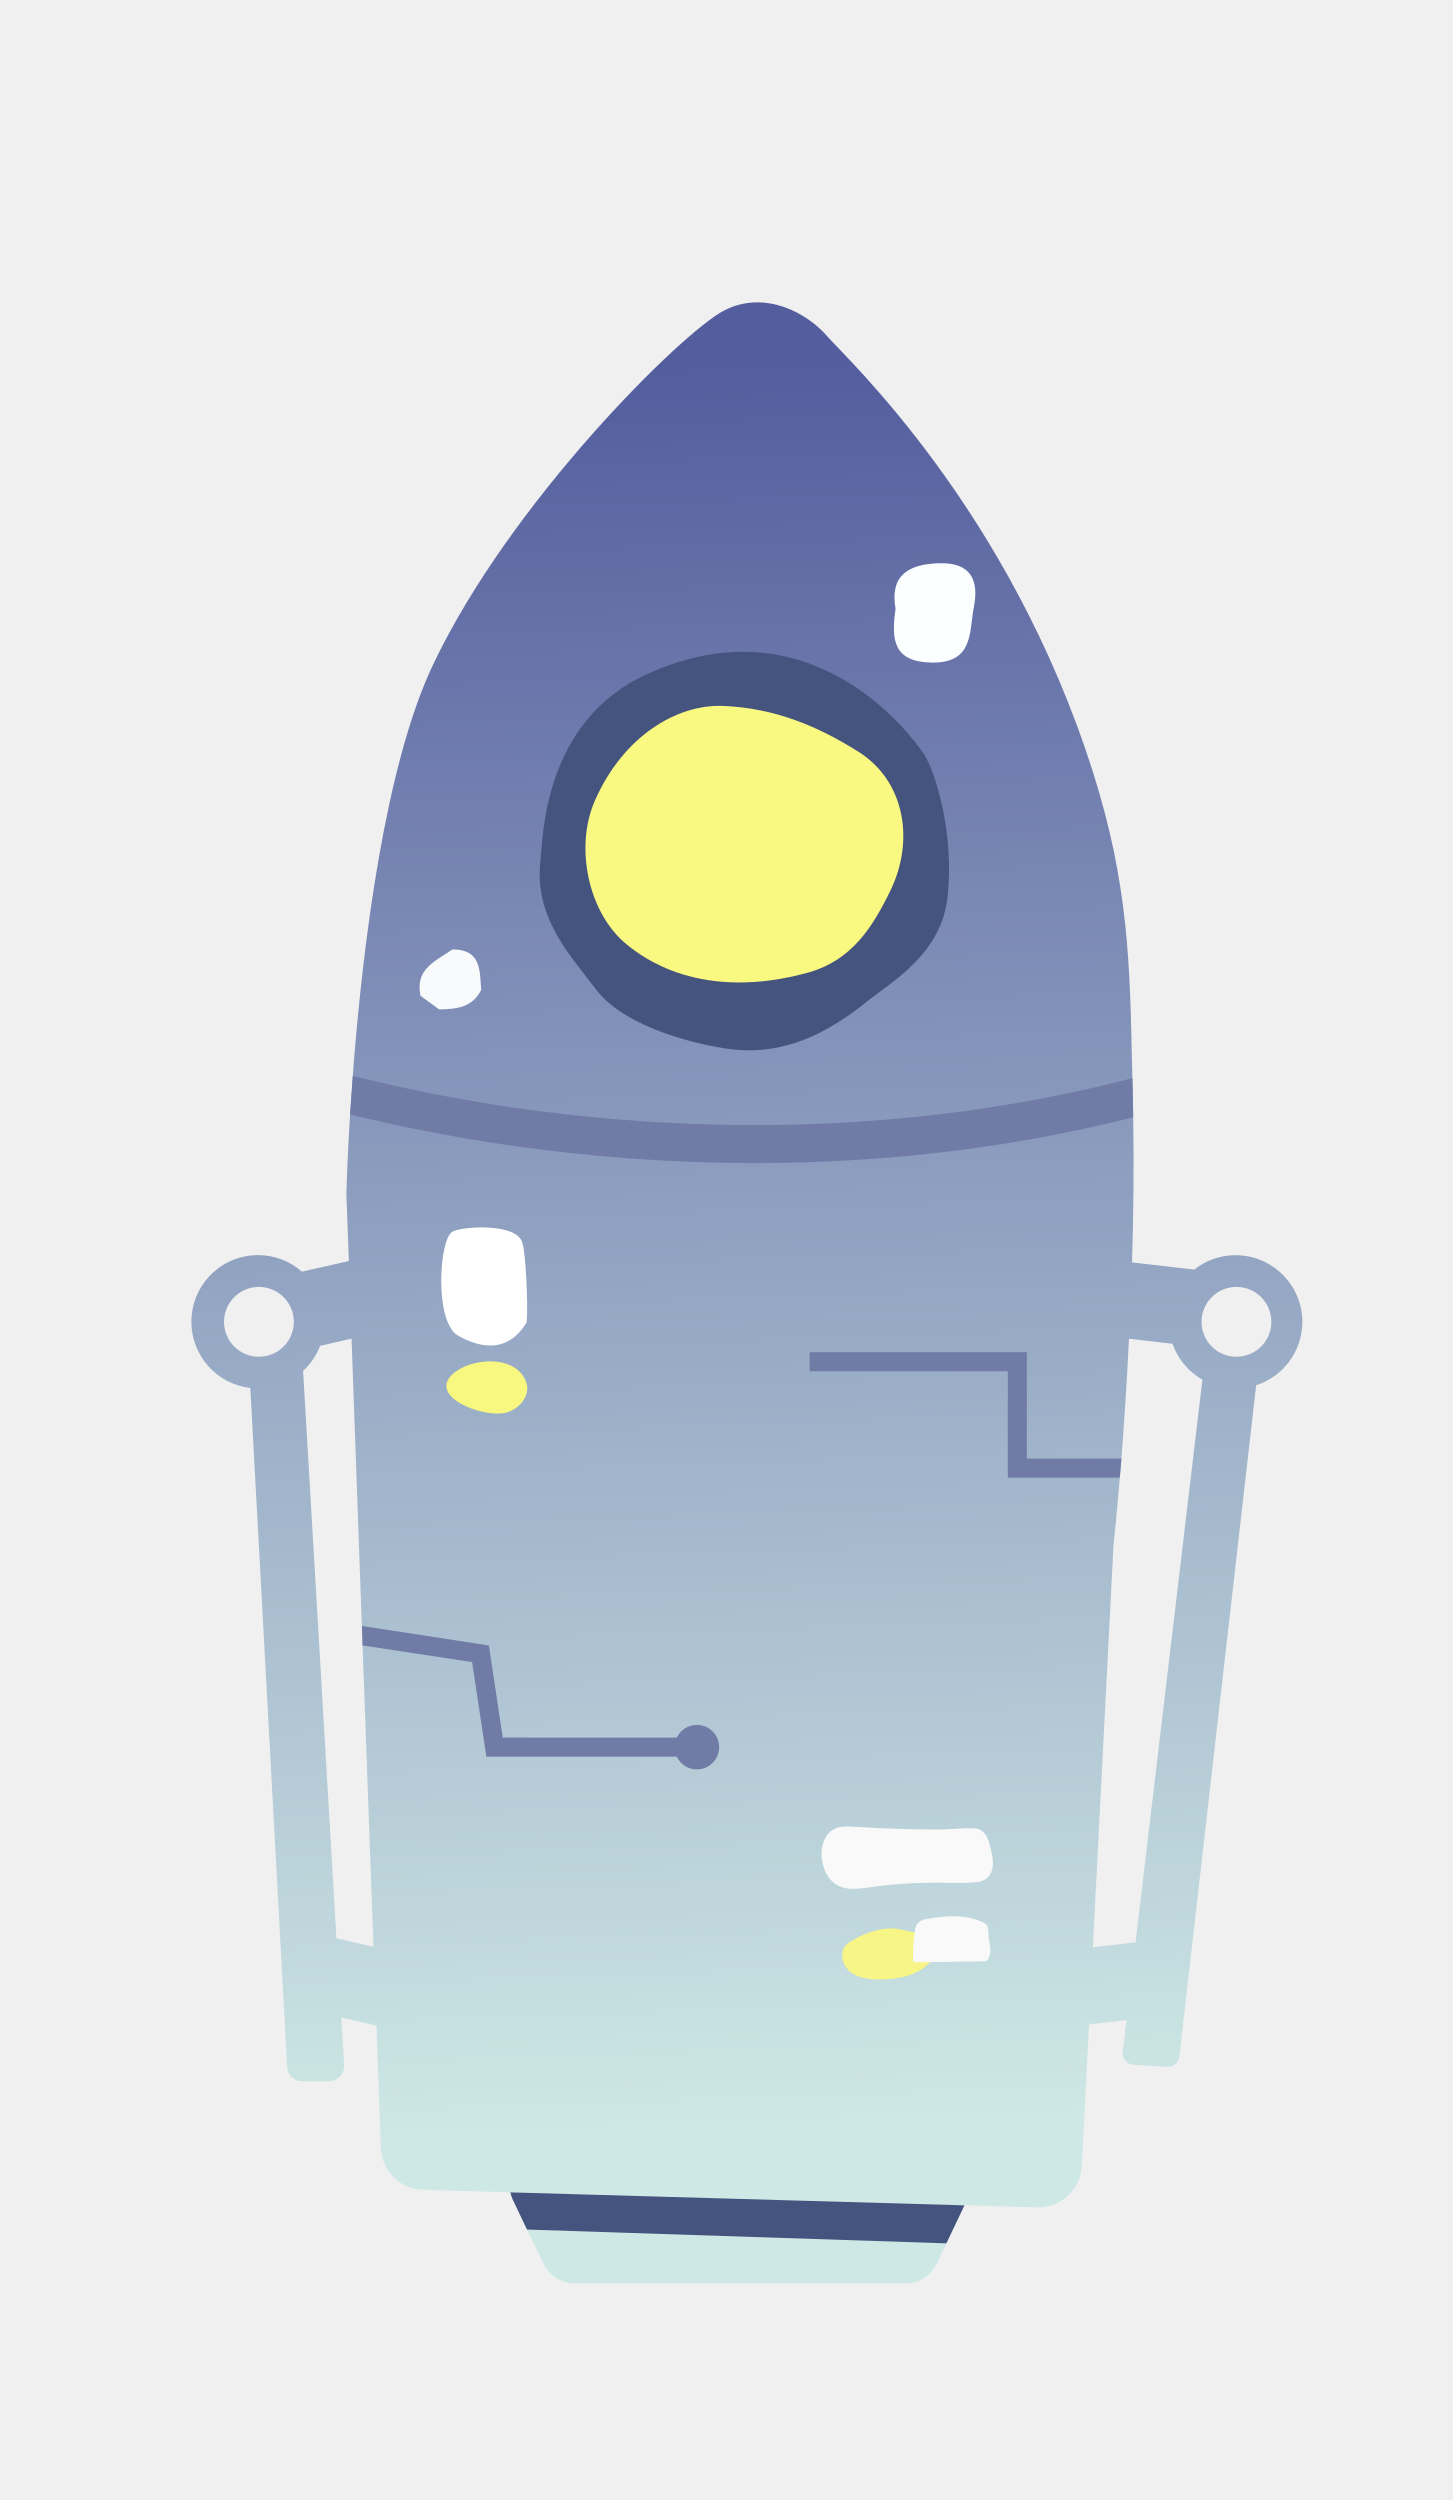
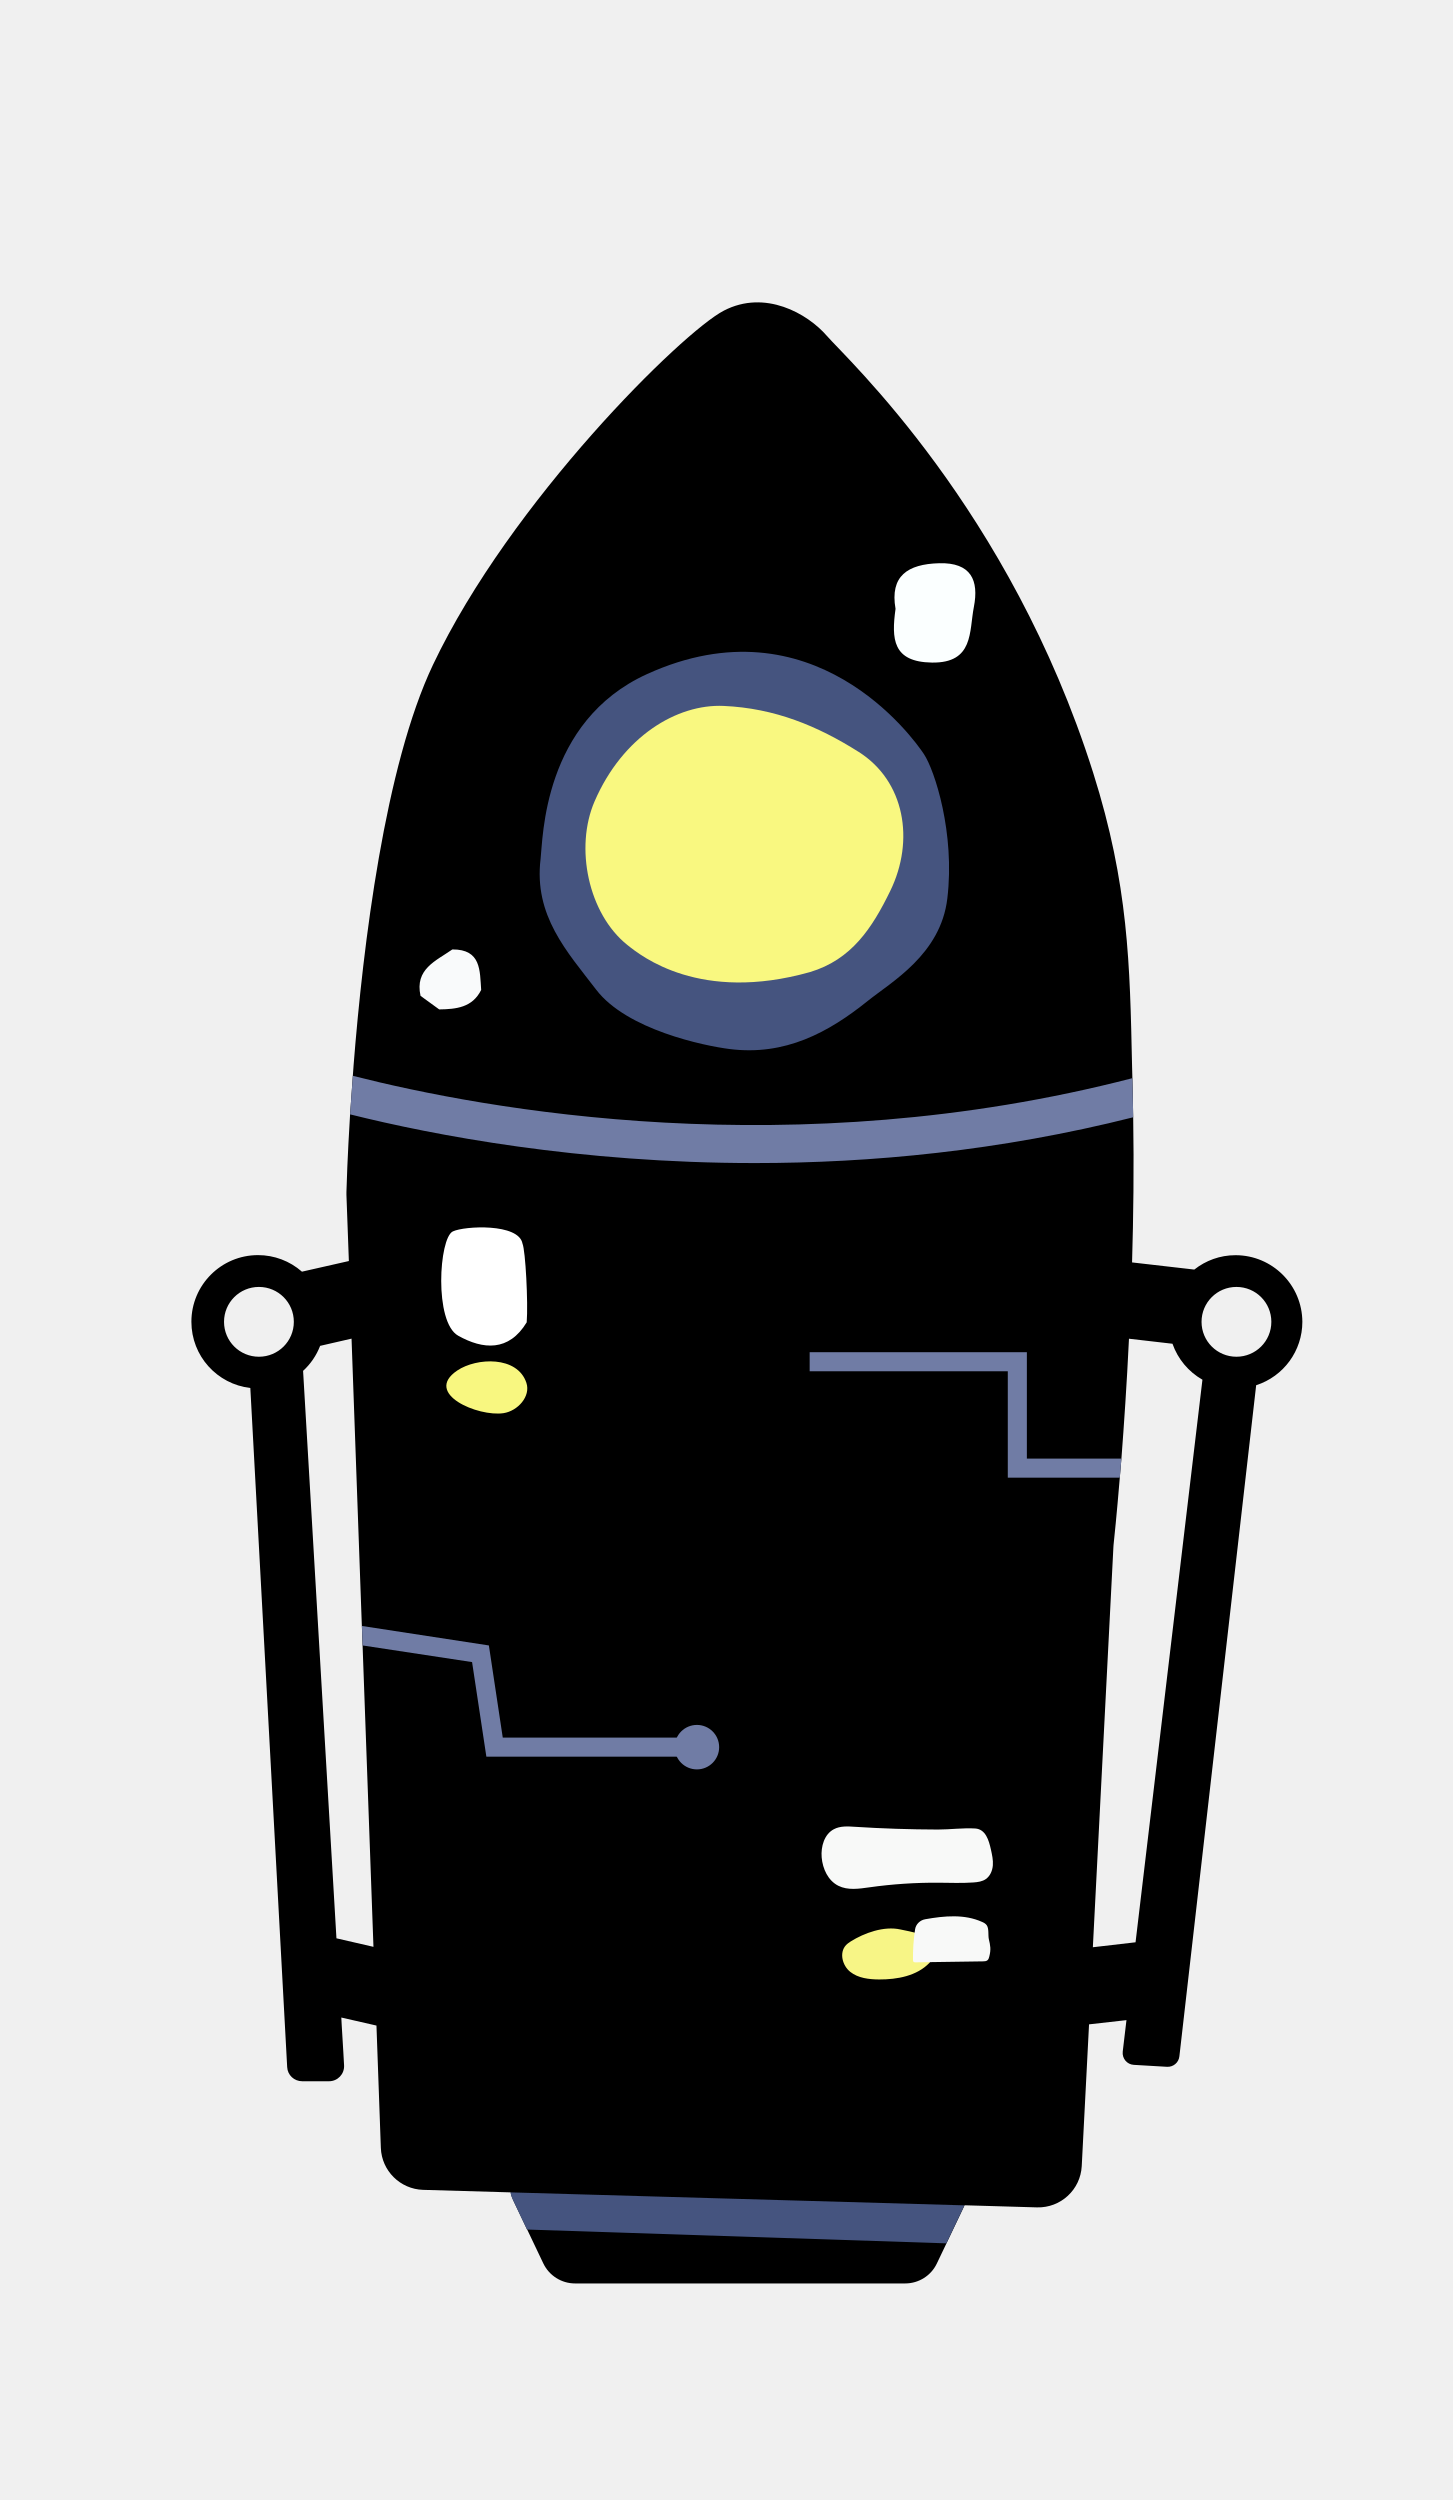
<svg xmlns="http://www.w3.org/2000/svg" xml:space="preserve" style="enable-background:new 0 0 179 308" viewBox="0 0 179 308">
  <style>.st4{fill:#707ca5}.st5{fill:#45547f}</style>
  <g id="Layer_12">
    <path d="m38.09 166.32-.1.02-.19-.81c.15.23.26.5.29.79z" />
    <linearGradient id="SVGID_1_" x1="87.961" x2="95.97" y1="44.63" y2="279.039" gradientUnits="userSpaceOnUse">
-       <stop offset="0" style="stop-color:#545d9e" />
-       <stop offset=".927" style="stop-color:#cee8e5" />
+       <stop offset="0" style="stopColor:#545d9e" />
+       <stop offset=".927" style="stopColor:#cee8e5" />
    </linearGradient>
    <path d="M152.22 154.64c-1.92 0-3.68.66-5.08 1.77h-.01l-7.66-.88c.17-5.7.24-11.75.14-17.88-.02-1.04-.03-2.08-.06-3.12-.02-.57-.03-1.13-.04-1.7-.02-.52-.03-1.02-.04-1.53-.27-12.52-.43-22.29-4.79-36.09-10.27-32.49-30.41-51.06-32.81-53.83-2.39-2.76-7.62-5.74-12.69-3.11-5.08 2.62-26.28 23.49-35.84 43.64-5.91 12.47-8.6 34.42-9.78 49.36v.01c-.03.42-.07.84-.09 1.26-.13 1.69-.24 3.28-.34 4.75-.32 5.19-.43 8.77-.45 9.57-.01.12-.01.23 0 .34l.3 8.16-5.78 1.31a8.181 8.181 0 0 0-5.41-2.04c-4.54 0-8.21 3.68-8.21 8.21 0 4.22 3.17 7.69 7.26 8.16l4.54 83.67c.05.98.86 1.74 1.85 1.74h3.31c1.06 0 1.91-.89 1.85-1.96l-.09-1.6-.2-3.33-.05-.96 4.33.99.54 15.07c.1 2.82 2.38 5.08 5.2 5.17l10.79.31c.06.34.17.66.33.99l1.69 3.56c.02.02.02.03.02.03l1.99 4.18c.72 1.5 2.24 2.46 3.9 2.46h40.68c1.67 0 3.19-.96 3.9-2.46l1.19-2.49 2.23-4.68 8.92.26c2.92.08 5.36-2.18 5.51-5.09l.9-17.46 4.61-.52-.46 3.88c-.09.84.52 1.58 1.36 1.63l4.09.24c.77.05 1.45-.52 1.53-1.29l9.46-82.68a8.21 8.21 0 0 0 5.69-7.81c-.02-4.54-3.7-8.21-8.23-8.21zM31.9 167.15c-2.38 0-4.3-1.92-4.3-4.3s1.92-4.3 4.3-4.3 4.3 1.92 4.3 4.3-1.92 4.3-4.3 4.3zm9.55 71.65-4.11-69.91c.92-.84 1.64-1.89 2.1-3.08l3.87-.89 1.27 35.41.09 2.39 1.34 37.13-4.56-1.05zm98.45.49-5.26.61 2.53-49.28c.01-.1.02-.2.02-.29.07-.67.39-3.67.77-8.29.06-.74.13-1.53.2-2.35.31-4.07.66-9.12.93-14.76l5.36.62a8.236 8.236 0 0 0 3.69 4.43l-8.24 69.31zm12.43-72.14c-2.38 0-4.3-1.92-4.3-4.3s1.92-4.3 4.3-4.3 4.3 1.92 4.3 4.3-1.92 4.3-4.3 4.3z" style="fill:url(#SVGID_1_)" />
    <path d="M139.51 132.83c-41.85 10.85-79.8 3.85-96.04-.29-.13 1.69-.24 3.28-.34 4.75 10.31 2.57 28.16 6 49.88 6 14.23 0 30.11-1.48 46.6-5.64l-.1-4.82z" class="st4" />
    <path d="M116.71 110.7c-.82 6.89-6.89 10.27-9.81 12.62-4.81 3.87-10.18 6.79-17.02 5.92-3.1-.39-12.65-2.36-16.43-7.31-3.6-4.7-7.7-9.12-6.85-16.11.3-2.47.25-16.93 13.13-22.78 20.42-9.28 32.77 7.85 34.1 9.87 1.32 1.99 3.85 9.73 2.88 17.79z" class="st5" />
    <path d="M77.29 116.42c-4.81-3.84-6.51-12-4.03-17.71 3.46-7.99 10.15-12 15.89-11.74 6.31.28 11.58 2.47 16.63 5.66 5.69 3.59 6.94 10.9 3.9 17.13-2.24 4.6-4.78 8.47-9.89 10-13.54 3.81-20.76-1.95-22.5-3.34z" style="fill:#f9f880" />
    <path d="M110.33 75.01c-.71-4.06 1.5-5.51 5.36-5.62 3.96-.11 4.93 2.11 4.29 5.39-.59 3.01.01 6.92-5.16 6.85-4.86-.07-5-2.92-4.49-6.62z" style="fill:#fbffff" />
    <path d="M59.28 121.96c-1.08 2.18-3.09 2.37-5.17 2.4l-2.3-1.67c-.73-3.3 1.89-4.3 3.92-5.72 3.56-.02 3.38 2.61 3.55 4.99z" style="fill:#f9fafb" />
    <path d="M64.37 153.21c.37.85.71 7.31.52 9.7-2.2 3.64-5.39 3.36-8.44 1.65-2.99-1.67-2.37-12.03-.66-12.85 1.43-.68 8.12-1.03 8.58 1.5z" style="fill:#fff" />
    <path d="M62.04 174.1c-3.12.48-9.93-2.4-5.71-5.25 2.39-1.61 7.42-1.82 8.52 1.51.56 1.67-1.06 3.47-2.81 3.74z" style="fill:#f8f780" />
    <path d="M104.8 239.19c-.21.14-.42.28-.59.47-.84.92-.43 2.51.55 3.28.97.77 2.3.92 3.54.93 2.24.01 4.66-.43 6.21-2.05.55-.57.98-1.4.72-2.15-.46-1.31-3.11-1.7-4.3-1.96-2.02-.45-4.44.42-6.13 1.48z" style="fill:#f7f586" />
    <path d="M121.56 237.18c-.14-.19-.35-.31-.57-.4-2.16-.98-4.63-.75-7-.33-.63.11-1.15.6-1.25 1.23-.19 1.25-.28 2.52-.26 3.78 0 .08.01.17.06.23.06.07.17.07.26.07l8.29-.12c.2 0 .42-.01.57-.14.13-.11.18-.29.22-.45.23-.89.13-1.36-.06-2.17-.1-.48.04-1.28-.26-1.7zm-16.27-12.12c-.87-.06-1.79-.11-2.56.3-1.18.62-1.61 2.14-1.5 3.47.12 1.41.79 2.87 2.06 3.5 1.16.58 2.53.37 3.81.19 2.84-.4 5.7-.59 8.56-.57 1.42.01 2.83.07 4.25-.03.55-.04 1.12-.11 1.56-.43.53-.38.8-1.04.85-1.69.05-.65-.1-1.3-.24-1.94-.25-1.12-.64-2.51-1.94-2.59-1.49-.09-3.09.13-4.59.13-3.43-.01-6.85-.12-10.26-.34z" style="fill:#f8f9f8" />
    <path d="m118.82 271.7-2.23 4.68-51.66-1.7s-.01-.01-.02-.03l-1.69-3.56c-.16-.32-.27-.65-.33-.99l55.93 1.6z" class="st5" />
    <path d="M84.69 214.07v2.35H59.92l-1.76-11.65-13.49-2.05-.08-2.4 15.64 2.4 1.71 11.35zm53.47-34.37c-.07.82-.13 1.6-.2 2.35h-13.8v-13.11H99.75v-2.35h26.76v13.11h11.65z" class="st4" />
    <circle cx="85.86" cy="215.25" r="2.74" class="st4" />
  </g>
</svg>
